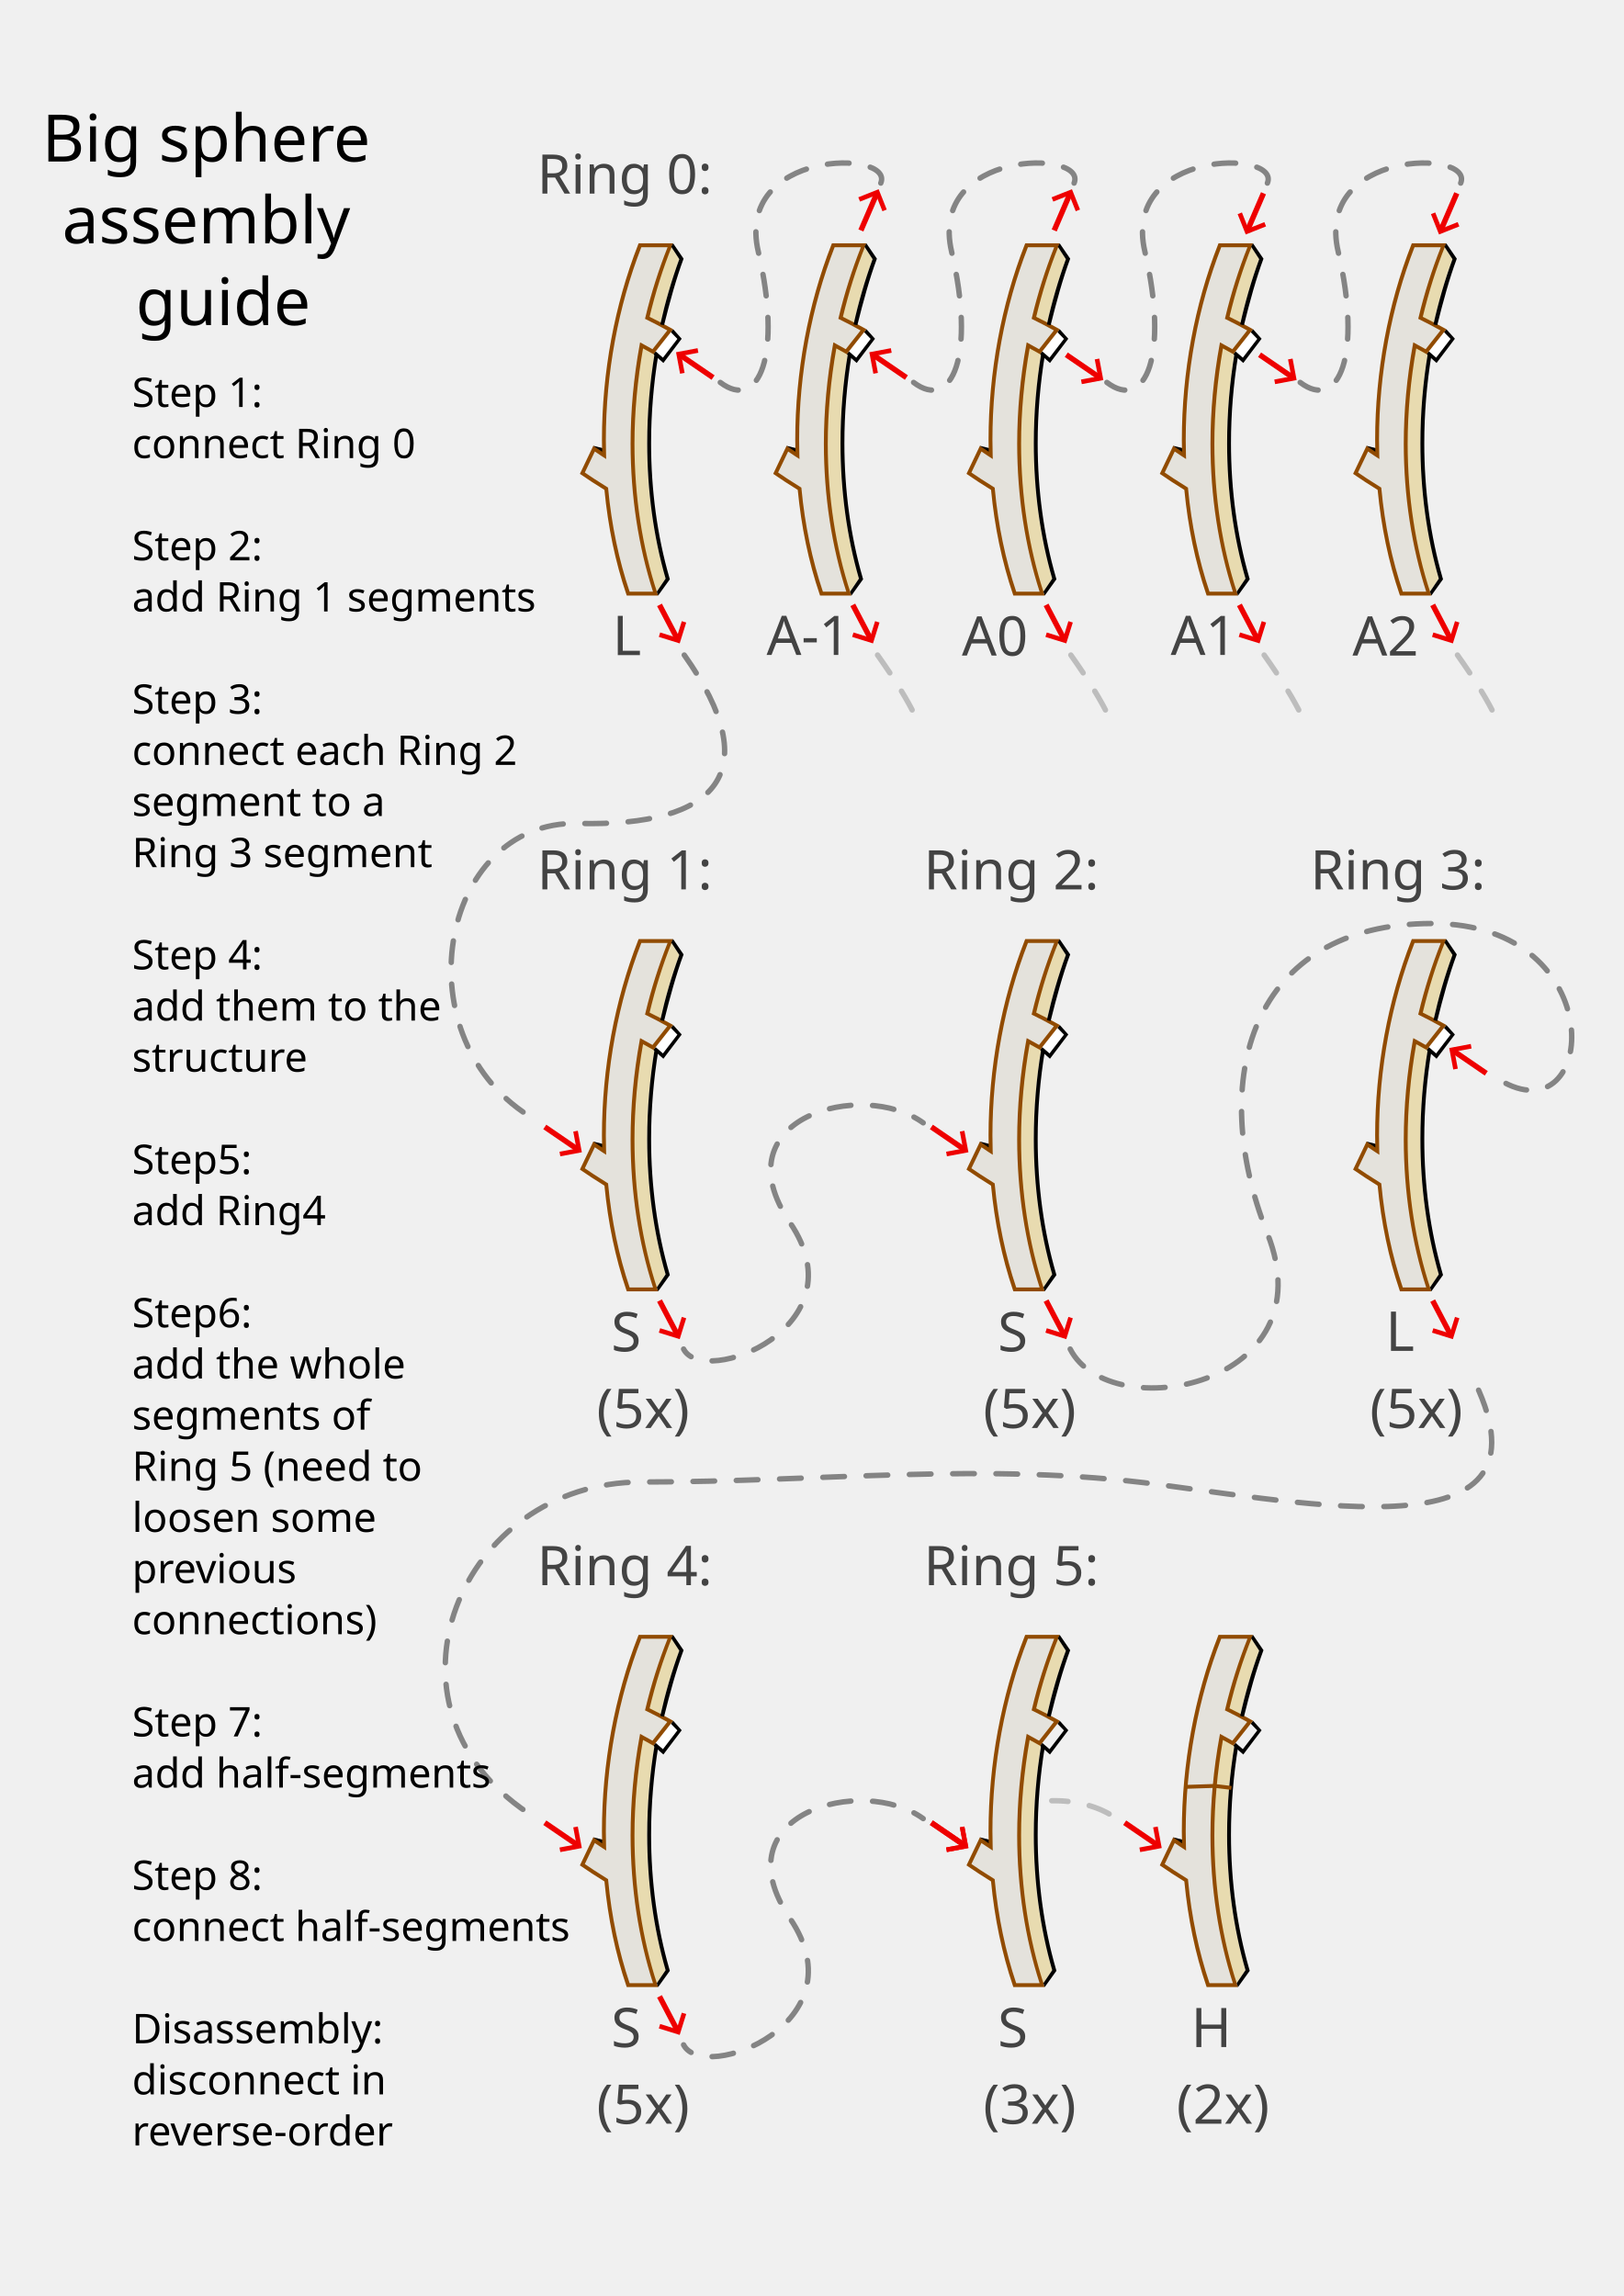
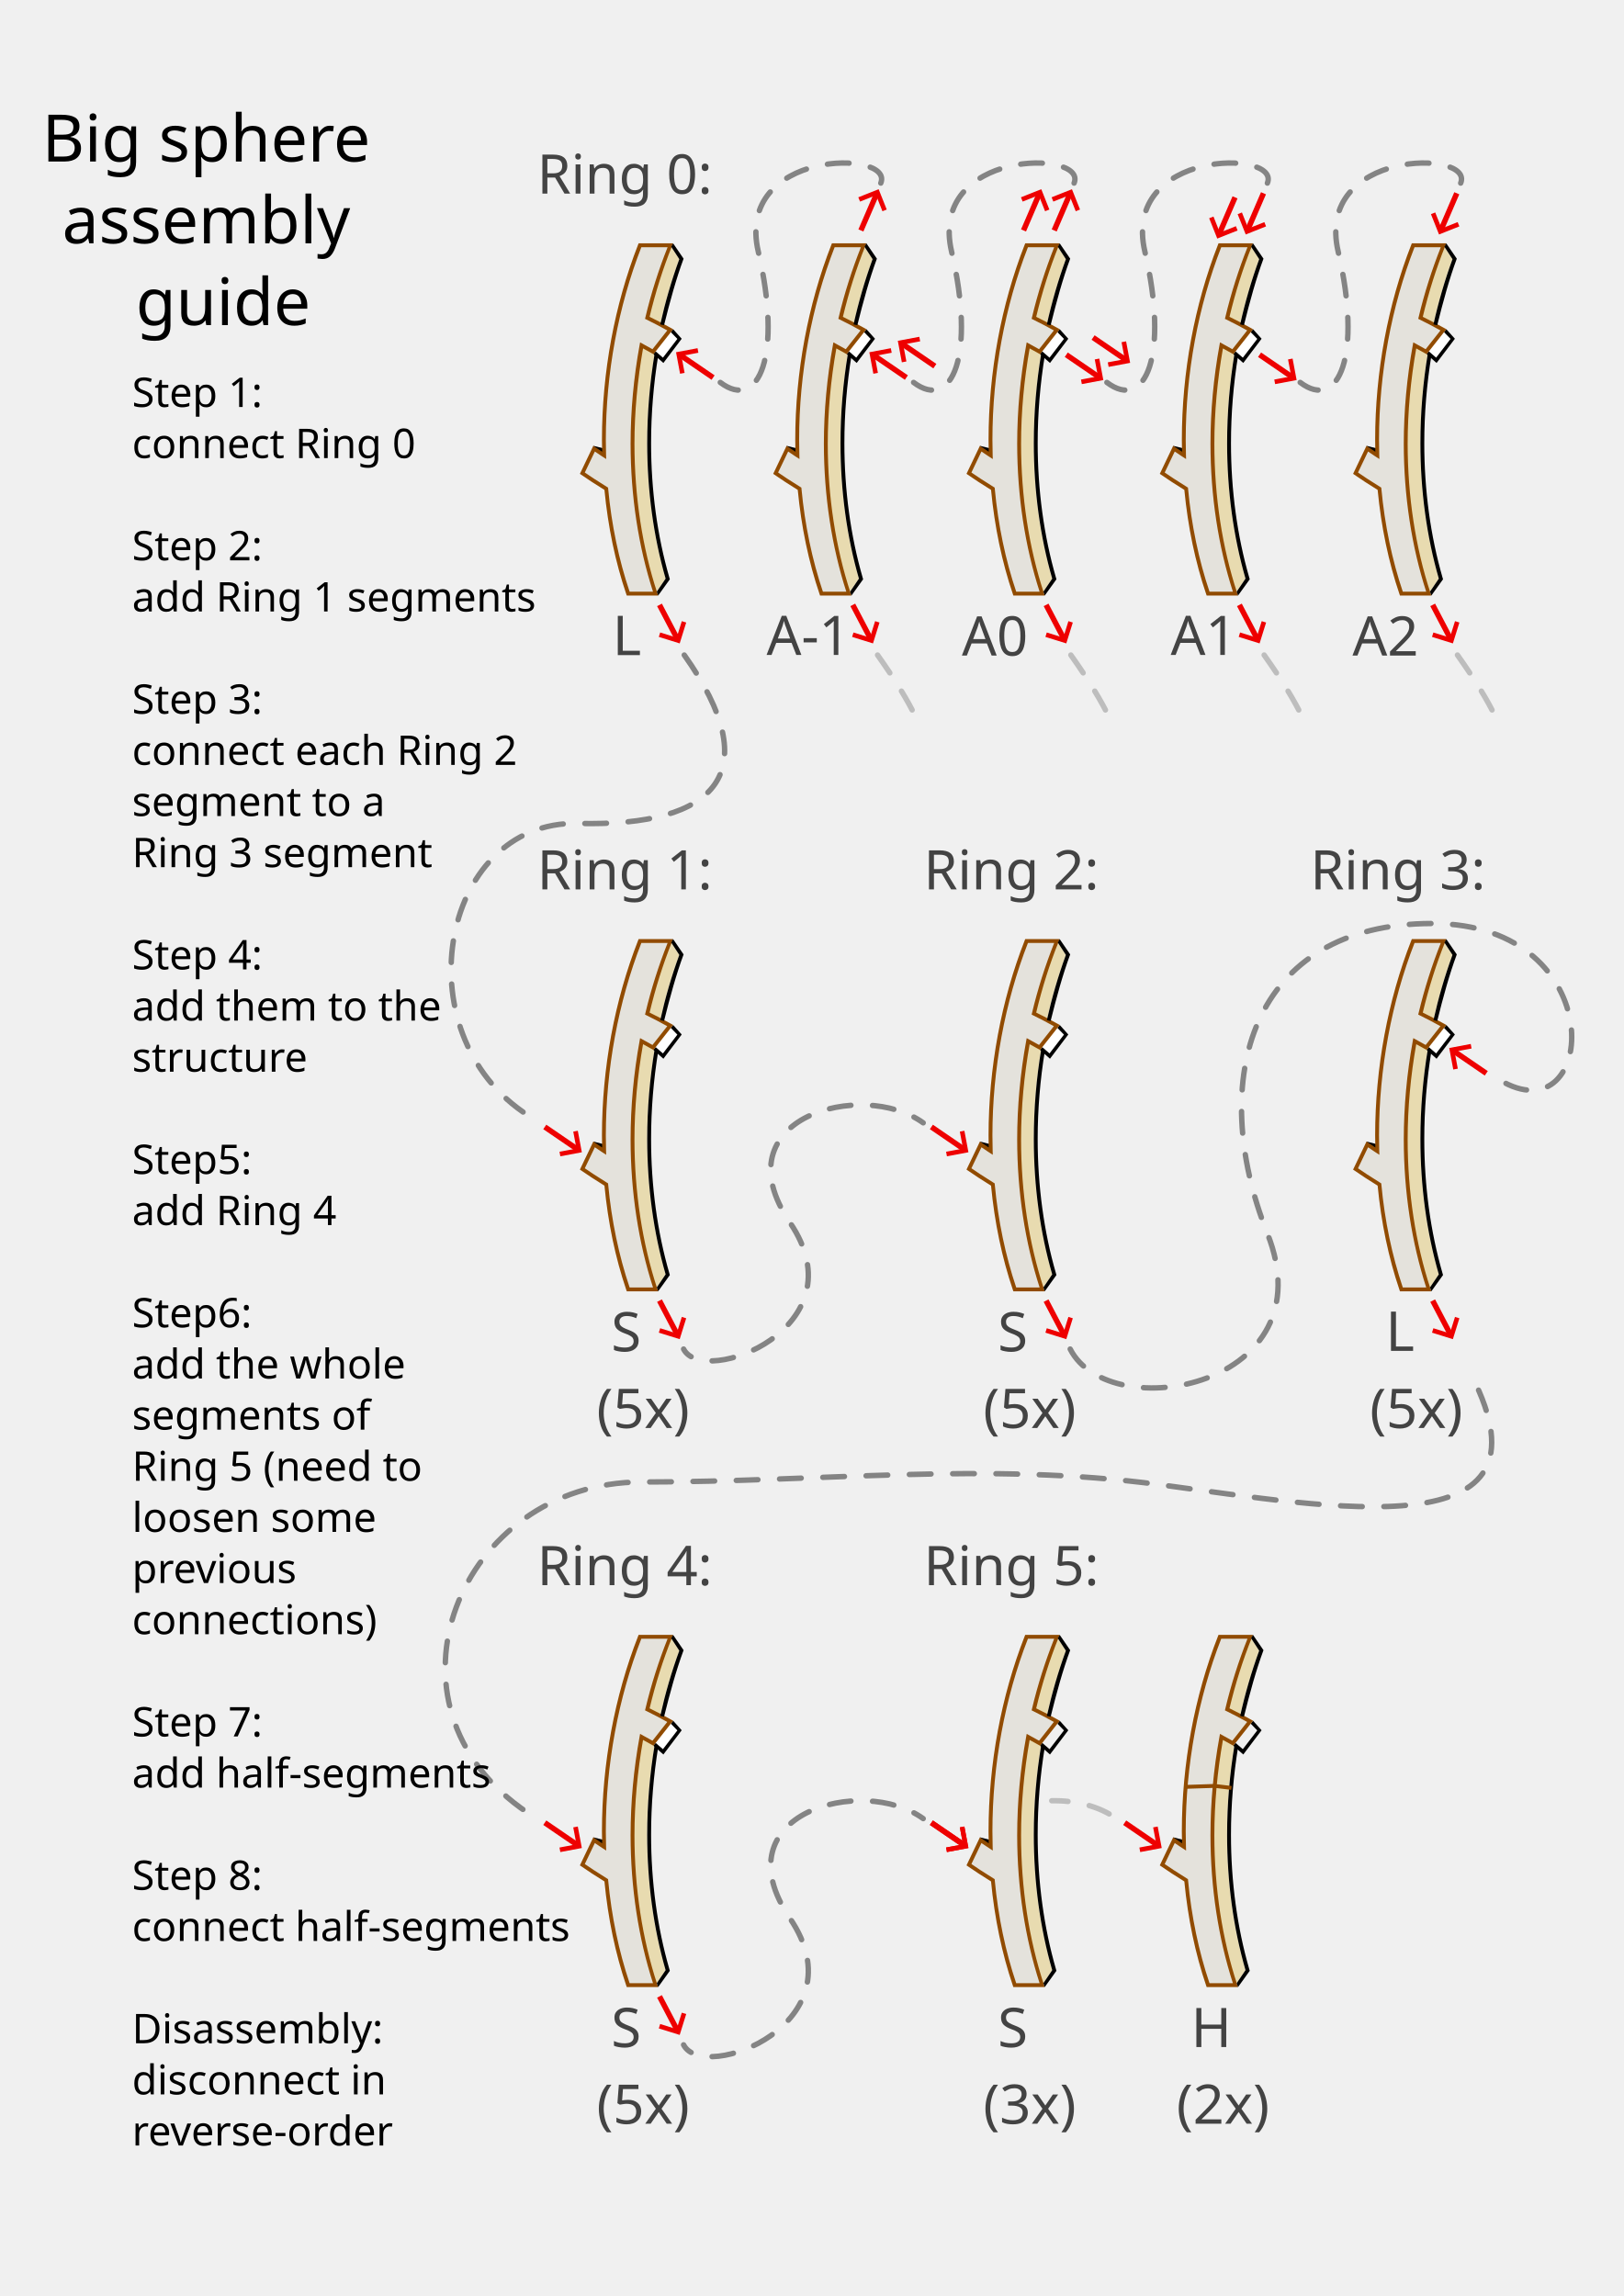
<svg xmlns="http://www.w3.org/2000/svg" xmlns:xlink="http://www.w3.org/1999/xlink" width="210mm" height="297mm" viewBox="0 0 210 297" version="1.1" id="svg5">
  <defs id="defs2">
    <marker style="overflow:visible" id="Arrow1" refX="0" refY="0" orient="auto-start-reverse" markerWidth="2.422" markerHeight="4" viewBox="0 0 4.061 6.707" preserveAspectRatio="xMidYMid" markerUnits="userSpaceOnUse">
      <path style="fill:none;stroke:context-stroke;stroke-width:1;stroke-linecap:butt" d="M 3,-3 0,0 3,3" id="path5057" transform="rotate(180,0.125,0)" />
    </marker>
    <marker style="overflow:visible" id="Arrow1-3" refX="0" refY="0" orient="auto-start-reverse" markerWidth="2.422" markerHeight="4" viewBox="0 0 4.061 6.707" preserveAspectRatio="xMidYMid" markerUnits="userSpaceOnUse">
      <path style="fill:none;stroke:context-stroke;stroke-width:1;stroke-linecap:butt" d="M 3,-3 0,0 3,3" id="path5057-6" transform="rotate(180,0.125,0)" />
    </marker>
    <marker style="overflow:visible" id="Arrow1-2" refX="0" refY="0" orient="auto-start-reverse" markerWidth="2.422" markerHeight="4" viewBox="0 0 4.061 6.707" preserveAspectRatio="xMidYMid" markerUnits="userSpaceOnUse">
      <path style="fill:none;stroke:context-stroke;stroke-width:1;stroke-linecap:butt" d="M 3,-3 0,0 3,3" id="path5057-9" transform="rotate(180,0.125,0)" />
+     </marker>
+     <marker style="overflow:visible" id="Arrow1-35" refX="0" refY="0" orient="auto-start-reverse" markerWidth="2.422" markerHeight="4" viewBox="0 0 4.061 6.707" preserveAspectRatio="xMidYMid" markerUnits="userSpaceOnUse">
+       <path style="fill:none;stroke:context-stroke;stroke-width:1;stroke-linecap:butt" d="M 3,-3 0,0 3,3" id="path5057-62" transform="rotate(180,0.125,0)" />
    </marker>
  </defs>
  <g id="layer1" style="display:inline">
    <g id="g4687" transform="translate(24.99974,10)">
      <text xml:space="preserve" style="font-style:normal;font-variant:normal;font-weight:normal;font-stretch:normal;font-size:7.102px;font-family:'Atkinson Hyperlegible';-inkscape-font-specification:'Atkinson Hyperlegible';fill:#000000;fill-opacity:0.719;stroke:none;stroke-width:1;stroke-linejoin:miter;stroke-dasharray:none;stroke-opacity:1;paint-order:stroke fill markers;stop-color:#000000" x="54.214" y="74.744" id="text2127">
        <tspan id="tspan2125" style="font-size:7.102px;fill:#000000;fill-opacity:0.719;stroke-width:1" x="54.214" y="74.744">L</tspan>
      </text>
      <path style="fill:#000000;fill-opacity:0.719;stroke:#ee0000;stroke-width:0.7;stroke-linejoin:miter;stroke-dasharray:none;stroke-opacity:1;marker-end:url(#Arrow1);paint-order:stroke fill markers;stop-color:#000000" d="M 67.226,38.841 62.906,35.887" id="path3072" />
      <use x="0" y="0" xlink:href="#g1547" id="use4620" />
    </g>
    <text xml:space="preserve" style="font-style:normal;font-variant:normal;font-weight:normal;font-stretch:normal;font-size:7.056px;font-family:'Atkinson Hyperlegible';-inkscape-font-specification:'Atkinson Hyperlegible';fill:#000000;fill-opacity:0.719;stroke:none;stroke-width:1;stroke-linejoin:miter;stroke-dasharray:none;stroke-opacity:1;paint-order:stroke fill markers;stop-color:#000000" x="99.144" y="84.72" id="text4705">
      <tspan id="tspan4703" style="font-size:7.056px;fill:#000000;fill-opacity:0.719;stroke-width:1" x="99.144" y="84.72">A-1</tspan>
    </text>
    <path style="fill:#000000;fill-opacity:0.719;stroke:#ee0000;stroke-width:0.7;stroke-linejoin:miter;stroke-dasharray:none;stroke-opacity:1;marker-end:url(#Arrow1);paint-order:stroke fill markers;stop-color:#000000" d="M 111.342,29.807 113.412,25" id="path4707" />
    <path style="fill:#000000;fill-opacity:0.719;stroke:#ee0000;stroke-width:0.7;stroke-linejoin:miter;stroke-dasharray:none;stroke-opacity:1;marker-end:url(#Arrow1);paint-order:stroke fill markers;stop-color:#000000" d="M 117.226,48.841 112.906,45.887" id="path4711" />
    <use x="0" y="0" xlink:href="#g1547" id="use4715" transform="translate(49.99974,10)" />
    <path style="fill:none;fill-opacity:0.719;stroke:#848484;stroke-width:0.7;stroke-linecap:round;stroke-linejoin:miter;stroke-dasharray:2.8, 2.8;stroke-dashoffset:0;stroke-opacity:1;paint-order:stroke fill markers;stop-color:#000000" d="m 113.916,23.685 c 1.779,-4.358 -18.945,-4.368 -15.837,8.895 3.107,13.263 0.128,20.706 -4.921,16.889" id="path5024" />
    <path style="fill:none;fill-opacity:0.719;stroke:#848484;stroke-width:0.7;stroke-linecap:round;stroke-linejoin:miter;stroke-dasharray:2.8, 2.8;stroke-dashoffset:0;stroke-opacity:1;paint-order:stroke fill markers;stop-color:#000000" d="m 163.916,23.685 c 1.779,-4.358 -18.945,-4.368 -15.837,8.895 3.107,13.263 0.128,20.706 -4.921,16.889" id="path5242" />
    <path style="fill:none;fill-opacity:0.719;stroke:#848484;stroke-width:0.7;stroke-linecap:round;stroke-linejoin:miter;stroke-dasharray:2.8, 2.8;stroke-dashoffset:0;stroke-opacity:1;paint-order:stroke fill markers;stop-color:#000000" d="m 138.916,23.685 c 1.779,-4.358 -18.945,-4.368 -15.837,8.895 3.107,13.263 0.128,20.706 -4.921,16.889" id="path5244" />
    <path style="fill:none;fill-opacity:0.719;stroke:#848484;stroke-width:0.7;stroke-linecap:round;stroke-linejoin:miter;stroke-dasharray:2.8, 2.8;stroke-dashoffset:0;stroke-opacity:1;paint-order:stroke fill markers;stop-color:#000000" d="m 188.916,23.685 c 1.779,-4.358 -18.945,-4.368 -15.837,8.895 3.107,13.263 0.128,20.706 -4.921,16.889" id="path5246" />
    <g id="g4737" transform="translate(74.99974,10)">
      <text xml:space="preserve" style="font-style:normal;font-variant:normal;font-weight:normal;font-stretch:normal;font-size:7.056px;font-family:'Atkinson Hyperlegible';-inkscape-font-specification:'Atkinson Hyperlegible';fill:#000000;fill-opacity:0.719;stroke:none;stroke-width:1;stroke-linejoin:miter;stroke-dasharray:none;stroke-opacity:1;paint-order:stroke fill markers;stop-color:#000000" x="49.406" y="74.798" id="text4725">
        <tspan id="tspan4723" style="font-size:7.056px;fill:#000000;fill-opacity:0.719;stroke-width:1" x="49.406" y="74.798">A0</tspan>
      </text>
      <path style="fill:#000000;fill-opacity:0.719;stroke:#ee0000;stroke-width:0.7;stroke-linejoin:miter;stroke-dasharray:none;stroke-opacity:1;marker-end:url(#Arrow1);paint-order:stroke fill markers;stop-color:#000000" d="M 61.343,19.807 63.412,15" id="path4727" />
      <path style="fill:#000000;fill-opacity:0.719;stroke:#ee0000;stroke-width:0.7;stroke-linejoin:miter;stroke-dasharray:none;stroke-opacity:1;marker-end:url(#Arrow1);paint-order:stroke fill markers;stop-color:#000000" d="m 62.906,35.887 4.32,2.954" id="path4731" />
      <use x="0" y="0" xlink:href="#g1547" id="use4735" />
+       <path style="fill:#000000;fill-opacity:0.719;stroke:#ee0000;stroke-width:0.7;stroke-linejoin:miter;stroke-dasharray:none;stroke-opacity:1;marker-end:url(#Arrow1);paint-order:stroke fill markers;stop-color:#000000" d="m 66.373,33.66 4.32,2.954" id="path2" />
+       <path style="fill:#000000;fill-opacity:0.719;stroke:#ee0000;stroke-width:0.7;stroke-linejoin:miter;stroke-dasharray:none;stroke-opacity:1;marker-end:url(#Arrow1);paint-order:stroke fill markers;stop-color:#000000" d="M 45.91,37.364 41.59,34.41" id="path3" />
    </g>
    <g id="g4753" transform="translate(99.99974,10)">
      <text xml:space="preserve" style="font-style:normal;font-variant:normal;font-weight:normal;font-stretch:normal;font-size:7.056px;font-family:'Atkinson Hyperlegible';-inkscape-font-specification:'Atkinson Hyperlegible';fill:#000000;fill-opacity:0.719;stroke:none;stroke-width:1;stroke-linejoin:miter;stroke-dasharray:none;stroke-opacity:1;paint-order:stroke fill markers;stop-color:#000000" x="51.409" y="74.72" id="text4741">
        <tspan id="tspan4739" style="font-size:7.056px;fill:#000000;fill-opacity:0.719;stroke-width:1" x="51.409" y="74.72">A1</tspan>
      </text>
      <path style="fill:#000000;fill-opacity:0.719;stroke:#ee0000;stroke-width:0.7;stroke-linejoin:miter;stroke-dasharray:none;stroke-opacity:1;marker-end:url(#Arrow1);paint-order:stroke fill markers;stop-color:#000000" d="m 63.412,15 -2.07,4.807" id="path4743" />
      <path style="fill:#000000;fill-opacity:0.719;stroke:#ee0000;stroke-width:0.7;stroke-linejoin:miter;stroke-dasharray:none;stroke-opacity:1;marker-end:url(#Arrow1);paint-order:stroke fill markers;stop-color:#000000" d="m 62.906,35.887 4.32,2.954" id="path4747" />
      <use x="0" y="0" xlink:href="#g1547" id="use4751" />
    </g>
    <g id="g4773" transform="translate(124.9997,10)">
      <text xml:space="preserve" style="font-style:normal;font-variant:normal;font-weight:normal;font-stretch:normal;font-size:7.056px;font-family:'Atkinson Hyperlegible';-inkscape-font-specification:'Atkinson Hyperlegible';fill:#000000;fill-opacity:0.719;stroke:none;stroke-width:1;stroke-linejoin:miter;stroke-dasharray:none;stroke-opacity:1;paint-order:stroke fill markers;stop-color:#000000" x="49.921" y="74.798" id="text4761">
        <tspan id="tspan4759" style="font-size:7.056px;fill:#000000;fill-opacity:0.719;stroke-width:1" x="49.921" y="74.798">A2</tspan>
      </text>
      <path style="fill:#000000;fill-opacity:0.719;stroke:#ee0000;stroke-width:0.7;stroke-linejoin:miter;stroke-dasharray:none;stroke-opacity:1;marker-end:url(#Arrow1);paint-order:stroke fill markers;stop-color:#000000" d="m 63.412,15 -2.07,4.807" id="path4763" />
      <use x="0" y="0" xlink:href="#g1547" id="use4771" />
    </g>
    <g id="g6032" transform="translate(24.99974,25)">
      <g id="g5404" transform="translate(0,75)">
        <path style="fill:#000000;fill-opacity:0.719;stroke:#ee0000;stroke-width:0.7;stroke-linejoin:miter;stroke-dasharray:none;stroke-opacity:1;marker-end:url(#Arrow1);paint-order:stroke fill markers;stop-color:#000000" d="m 45.46,45.775 4.32,2.954" id="path5400" />
        <use x="0" y="0" xlink:href="#g1547" id="use5402" />
        <text xml:space="preserve" style="font-style:normal;font-variant:normal;font-weight:normal;font-stretch:normal;font-size:7.056px;font-family:'Atkinson Hyperlegible';-inkscape-font-specification:'Atkinson Hyperlegible';fill:#000000;fill-opacity:0.719;stroke:none;stroke-width:1;stroke-linejoin:miter;stroke-dasharray:none;stroke-opacity:1;paint-order:stroke fill markers;stop-color:#000000" x="52.171" y="84.713" id="text5466">
          <tspan id="tspan5464" style="font-size:7.056px;fill:#000000;fill-opacity:0.719;stroke-width:1" x="52.171" y="84.713">(5x)</tspan>
        </text>
      </g>
      <text xml:space="preserve" style="font-style:normal;font-variant:normal;font-weight:normal;font-stretch:normal;font-size:7.056px;font-family:'Atkinson Hyperlegible';-inkscape-font-specification:'Atkinson Hyperlegible';fill:#000000;fill-opacity:0.719;stroke:none;stroke-width:1;stroke-linejoin:miter;stroke-dasharray:none;stroke-opacity:1;paint-order:stroke fill markers;stop-color:#000000" x="54.048" y="149.798" id="text4914">
        <tspan id="tspan4912" style="font-size:7.056px;fill:#000000;fill-opacity:0.719;stroke-width:1" x="54.048" y="149.798">S</tspan>
      </text>
    </g>
    <g id="g5410" transform="translate(30.10698,98.99106)">
      <text xml:space="preserve" style="font-style:normal;font-variant:normal;font-weight:normal;font-stretch:normal;font-size:7.056px;font-family:'Atkinson Hyperlegible';-inkscape-font-specification:'Atkinson Hyperlegible';fill:#000000;fill-opacity:0.719;stroke:none;stroke-width:1;stroke-linejoin:miter;stroke-dasharray:none;stroke-opacity:1;paint-order:stroke fill markers;stop-color:#000000" x="39.357" y="16.054" id="text5408">
        <tspan id="tspan5406" style="font-size:7.056px;fill:#000000;fill-opacity:0.719;stroke-width:1" x="39.357" y="16.054">Ring 1:</tspan>
      </text>
    </g>
    <use x="0" y="0" xlink:href="#g6032" id="use6058" transform="translate(49.99964)" />
    <path style="fill:none;fill-opacity:0.719;stroke:#848484;stroke-width:0.7;stroke-linecap:round;stroke-linejoin:miter;stroke-dasharray:2.8, 2.8;stroke-dashoffset:0;stroke-opacity:1;paint-order:stroke fill markers;stop-color:#000000" d="m 88.499,84.732 c 10.716,15.132 4.348,22.224 -13.719,21.784 -18.067,-0.441 -23.135,28.181 -5.552,38.332" id="path5024-7" />
    <g id="g3633" transform="translate(24.99974,9)">
      <text xml:space="preserve" style="font-style:normal;font-variant:normal;font-weight:normal;font-stretch:normal;font-size:7.056px;font-family:'Atkinson Hyperlegible';-inkscape-font-specification:'Atkinson Hyperlegible';fill:#000000;fill-opacity:0.719;stroke:none;stroke-width:1;stroke-linejoin:miter;stroke-dasharray:none;stroke-opacity:1;paint-order:stroke fill markers;stop-color:#000000" x="44.464" y="16.045" id="text1603">
        <tspan id="tspan1601" style="font-size:7.056px;fill:#000000;fill-opacity:0.719;stroke-width:1" x="44.464" y="16.045">Ring 0:</tspan>
      </text>
    </g>
    <path style="fill:none;fill-opacity:0.719;stroke:#848484;stroke-width:0.7;stroke-linecap:round;stroke-linejoin:miter;stroke-dasharray:2.8, 2.8;stroke-dashoffset:1.4;stroke-opacity:1;paint-order:stroke fill markers;stop-color:#000000" d="m 88.412,174.508 c 2.559,5.02 22.962,-2.771 13.766,-16.346 -9.197,-13.575 9.342,-18.622 17.224,-12.917" id="path6066" />
    <g id="g6124" transform="translate(80.10698,98.99106)">
      <text xml:space="preserve" style="font-style:normal;font-variant:normal;font-weight:normal;font-stretch:normal;font-size:7.056px;font-family:'Atkinson Hyperlegible';-inkscape-font-specification:'Atkinson Hyperlegible';fill:#000000;fill-opacity:0.719;stroke:none;stroke-width:1;stroke-linejoin:miter;stroke-dasharray:none;stroke-opacity:1;paint-order:stroke fill markers;stop-color:#000000" x="39.357" y="16.054" id="text6122">
        <tspan id="tspan6120" style="font-size:7.056px;fill:#000000;fill-opacity:0.719;stroke-width:1" x="39.357" y="16.054">Ring 2:</tspan>
      </text>
    </g>
    <g id="g6136" transform="translate(130.107,98.99106)">
      <text xml:space="preserve" style="font-style:normal;font-variant:normal;font-weight:normal;font-stretch:normal;font-size:7.056px;font-family:'Atkinson Hyperlegible';-inkscape-font-specification:'Atkinson Hyperlegible';fill:#000000;fill-opacity:0.719;stroke:none;stroke-width:1;stroke-linejoin:miter;stroke-dasharray:none;stroke-opacity:1;paint-order:stroke fill markers;stop-color:#000000" x="39.357" y="16.054" id="text6134">
        <tspan id="tspan6132" style="font-size:7.056px;fill:#000000;fill-opacity:0.719;stroke-width:1" x="39.357" y="16.054">Ring 3:</tspan>
      </text>
    </g>
    <use x="0" y="0" xlink:href="#g6149" id="use6291" style="display:inline" transform="translate(95.12597,169.7075)" />
    <path style="display:inline;fill:#000000;fill-opacity:0.719;stroke:#ee0000;stroke-width:0.7;stroke-linejoin:miter;stroke-dasharray:none;stroke-opacity:1;marker-end:url(#Arrow1-2);paint-order:stroke fill markers;stop-color:#000000" d="m 120.459,235.775 4.32,2.954" id="path6299" />
    <g id="g6423" transform="translate(74.99938,115.0004)">
      <g id="g6417" transform="translate(0,75)">
        <path style="fill:#000000;fill-opacity:0.719;stroke:#ee0000;stroke-width:0.7;stroke-linejoin:miter;stroke-dasharray:none;stroke-opacity:1;marker-end:url(#Arrow1);paint-order:stroke fill markers;stop-color:#000000" d="m 45.46,45.775 4.32,2.954" id="path6409" />
        <text xml:space="preserve" style="font-style:normal;font-variant:normal;font-weight:normal;font-stretch:normal;font-size:7.056px;font-family:'Atkinson Hyperlegible';-inkscape-font-specification:'Atkinson Hyperlegible';fill:#000000;fill-opacity:0.719;stroke:none;stroke-width:1;stroke-linejoin:miter;stroke-dasharray:none;stroke-opacity:1;paint-order:stroke fill markers;stop-color:#000000" x="52.171" y="84.713" id="text6415">
          <tspan id="tspan6413" style="font-size:7.056px;fill:#000000;fill-opacity:0.719;stroke-width:1" x="52.171" y="84.713">(3x)</tspan>
        </text>
      </g>
      <text xml:space="preserve" style="font-style:normal;font-variant:normal;font-weight:normal;font-stretch:normal;font-size:7.056px;font-family:'Atkinson Hyperlegible';-inkscape-font-specification:'Atkinson Hyperlegible';fill:#000000;fill-opacity:0.719;stroke:none;stroke-width:1;stroke-linejoin:miter;stroke-dasharray:none;stroke-opacity:1;paint-order:stroke fill markers;stop-color:#000000" x="54.048" y="149.798" id="text6421">
        <tspan id="tspan6419" style="font-size:7.056px;fill:#000000;fill-opacity:0.719;stroke-width:1" x="54.048" y="149.798">S</tspan>
      </text>
    </g>
    <use x="0" y="0" xlink:href="#g6032" id="use6455" transform="translate(-3.1871954e-4,90.00042)" />
    <g id="g6471" transform="translate(124.9994,100)">
      <text xml:space="preserve" style="font-style:normal;font-variant:normal;font-weight:normal;font-stretch:normal;font-size:7.102px;font-family:'Atkinson Hyperlegible';-inkscape-font-specification:'Atkinson Hyperlegible';fill:#000000;fill-opacity:0.719;stroke:none;stroke-width:1;stroke-linejoin:miter;stroke-dasharray:none;stroke-opacity:1;paint-order:stroke fill markers;stop-color:#000000" x="54.214" y="74.744" id="text6465">
        <tspan id="tspan6463" style="font-size:7.102px;fill:#000000;fill-opacity:0.719;stroke-width:1" x="54.214" y="74.744">L</tspan>
      </text>
      <path style="fill:#000000;fill-opacity:0.719;stroke:#ee0000;stroke-width:0.7;stroke-linejoin:miter;stroke-dasharray:none;stroke-opacity:1;marker-end:url(#Arrow1);paint-order:stroke fill markers;stop-color:#000000" d="M 67.226,38.841 62.906,35.887" id="path6467" />
      <use x="0" y="0" xlink:href="#g1547" id="use6469" />
    </g>
    <text xml:space="preserve" style="font-style:normal;font-variant:normal;font-weight:normal;font-stretch:normal;font-size:7.056px;font-family:'Atkinson Hyperlegible';-inkscape-font-specification:'Atkinson Hyperlegible';display:inline;fill:#000000;fill-opacity:0.719;stroke:none;stroke-width:1;stroke-linejoin:miter;stroke-dasharray:none;stroke-opacity:1;paint-order:stroke fill markers;stop-color:#000000" x="177.171" y="184.713" id="text5466-1">
      <tspan id="tspan5464-2" style="font-size:7.056px;fill:#000000;fill-opacity:0.719;stroke-width:1" x="177.171" y="184.713">(5x)</tspan>
    </text>
    <path style="fill:none;fill-opacity:0.719;stroke:#848484;stroke-width:0.7;stroke-linecap:round;stroke-linejoin:miter;stroke-dasharray:2.8, 2.8;stroke-dashoffset:0;stroke-opacity:1;paint-order:stroke fill markers;stop-color:#000000" d="m 138.412,174.508 c 5.159,10.12 33.404,4.894 25.501,-14.958 -7.903,-19.852 -2.182,-40.09 21.319,-40.09 23.501,0 21.435,28.01 8.653,20.196" id="path6510" />
    <path style="fill:none;fill-opacity:0.719;stroke:#bdbdbd;stroke-width:0.7;stroke-linecap:round;stroke-linejoin:miter;stroke-dasharray:2.8, 2.8;stroke-dashoffset:0;stroke-opacity:1;paint-order:stroke fill markers;stop-color:#000000" d="m 113.499,84.732 c 2.24,3.163 3.912,5.86 4.992,8.145" id="path6512" />
    <path style="fill:none;fill-opacity:0.719;stroke:#bdbdbd;stroke-width:0.7;stroke-linecap:round;stroke-linejoin:miter;stroke-dasharray:2.8, 2.8;stroke-dashoffset:0;stroke-opacity:1;paint-order:stroke fill markers;stop-color:#000000" d="m 138.499,84.732 c 2.24,3.163 3.912,5.86 4.992,8.145" id="path6514" />
    <path style="fill:none;fill-opacity:0.719;stroke:#bdbdbd;stroke-width:0.7;stroke-linecap:round;stroke-linejoin:miter;stroke-dasharray:2.8, 2.8;stroke-dashoffset:0;stroke-opacity:1;paint-order:stroke fill markers;stop-color:#000000" d="m 163.499,84.732 c 2.24,3.163 3.912,5.86 4.992,8.145" id="path6516" />
    <path style="fill:none;fill-opacity:0.719;stroke:#bdbdbd;stroke-width:0.7;stroke-linecap:round;stroke-linejoin:miter;stroke-dasharray:2.8, 2.8;stroke-dashoffset:0;stroke-opacity:1;paint-order:stroke fill markers;stop-color:#000000" d="m 188.499,84.732 c 2.24,3.163 3.912,5.86 4.992,8.145" id="path6518" />
    <use x="0" y="0" xlink:href="#g6149" id="use6520" style="display:inline" transform="translate(120.1257,169.7075)" />
    <path style="fill:none;fill-opacity:0.719;stroke:#914b00;stroke-width:0.5;stroke-linecap:square;stroke-linejoin:miter;stroke-dasharray:none;stroke-dashoffset:0;stroke-opacity:1;paint-order:stroke fill markers;stop-color:#000000" d="m 153.444,231.138 3.661,-0.121 1.92,0.23" id="path6576" />
    <g id="g7988" transform="translate(99.99938,115.0004)">
      <g id="g7982" transform="translate(0,75)">
        <path style="fill:#000000;fill-opacity:0.719;stroke:#ee0000;stroke-width:0.7;stroke-linejoin:miter;stroke-dasharray:none;stroke-opacity:1;marker-end:url(#Arrow1);paint-order:stroke fill markers;stop-color:#000000" d="m 45.46,45.775 4.32,2.954" id="path7976" />
        <text xml:space="preserve" style="font-style:normal;font-variant:normal;font-weight:normal;font-stretch:normal;font-size:7.056px;font-family:'Atkinson Hyperlegible';-inkscape-font-specification:'Atkinson Hyperlegible';fill:#000000;fill-opacity:0.719;stroke:none;stroke-width:1;stroke-linejoin:miter;stroke-dasharray:none;stroke-opacity:1;paint-order:stroke fill markers;stop-color:#000000" x="52.171" y="84.713" id="text7980">
          <tspan id="tspan7978" style="font-size:7.056px;fill:#000000;fill-opacity:0.719;stroke-width:1" x="52.171" y="84.713">(2x)</tspan>
        </text>
      </g>
      <text xml:space="preserve" style="font-style:normal;font-variant:normal;font-weight:normal;font-stretch:normal;font-size:7.056px;font-family:'Atkinson Hyperlegible';-inkscape-font-specification:'Atkinson Hyperlegible';fill:#000000;fill-opacity:0.719;stroke:none;stroke-width:1;stroke-linejoin:miter;stroke-dasharray:none;stroke-opacity:1;paint-order:stroke fill markers;stop-color:#000000" x="54.048" y="149.798" id="text7986">
        <tspan id="tspan7984" style="font-size:7.056px;fill:#000000;fill-opacity:0.719;stroke-width:1" x="54.048" y="149.798">H</tspan>
      </text>
    </g>
    <path style="fill:none;fill-opacity:0.719;stroke:#848484;stroke-width:0.7;stroke-linecap:round;stroke-linejoin:miter;stroke-dasharray:2.8, 2.8;stroke-dashoffset:3.5;stroke-opacity:1;paint-order:stroke fill markers;stop-color:#000000" d="m 190.33,177.926 c 11.551,22.658 -17.854,17.133 -40.331,14.124 -22.477,-3.009 -43.527,-0.345 -67.028,-0.345 -23.501,0 -35.47,28.872 -14.681,42.815" id="path8098" />
    <path style="fill:none;fill-opacity:0.719;stroke:#848484;stroke-width:0.7;stroke-linecap:round;stroke-linejoin:miter;stroke-dasharray:2.8, 2.8;stroke-dashoffset:1.4;stroke-opacity:1;paint-order:stroke fill markers;stop-color:#000000" d="m 88.412,264.509 c 2.559,5.02 22.962,-2.771 13.766,-16.346 -9.197,-13.575 9.342,-18.622 17.224,-12.917" id="path8100" />
    <path style="fill:#000000;fill-opacity:0;stroke:#bdbdbd;stroke-width:0.7;stroke-linecap:round;stroke-linejoin:miter;stroke-dasharray:2.8, 2.8;stroke-dashoffset:0.7;stroke-opacity:1;paint-order:stroke fill markers;stop-color:#000000" d="m 136.029,232.935 c 3.064,-0.056 6.144,0.698 8.372,2.311" id="path8102" />
    <g id="g9707" transform="translate(30.10698,188.9911)">
      <text xml:space="preserve" style="font-style:normal;font-variant:normal;font-weight:normal;font-stretch:normal;font-size:7.056px;font-family:'Atkinson Hyperlegible';-inkscape-font-specification:'Atkinson Hyperlegible';fill:#000000;fill-opacity:0.719;stroke:none;stroke-width:1;stroke-linejoin:miter;stroke-dasharray:none;stroke-opacity:1;paint-order:stroke fill markers;stop-color:#000000" x="39.357" y="16.054" id="text9705">
        <tspan id="tspan9703" style="font-size:7.056px;fill:#000000;fill-opacity:0.719;stroke-width:1" x="39.357" y="16.054">Ring 4:</tspan>
      </text>
    </g>
    <g id="g9713" transform="translate(80.10698,188.9911)">
      <text xml:space="preserve" style="font-style:normal;font-variant:normal;font-weight:normal;font-stretch:normal;font-size:7.056px;font-family:'Atkinson Hyperlegible';-inkscape-font-specification:'Atkinson Hyperlegible';fill:#000000;fill-opacity:0.719;stroke:none;stroke-width:1;stroke-linejoin:miter;stroke-dasharray:none;stroke-opacity:1;paint-order:stroke fill markers;stop-color:#000000" x="39.357" y="16.054" id="text9711">
        <tspan id="tspan9709" style="font-size:7.056px;fill:#000000;fill-opacity:0.719;stroke-width:1" x="39.357" y="16.054">Ring 5:</tspan>
      </text>
    </g>
    <text xml:space="preserve" style="font-style:normal;font-variant:normal;font-weight:normal;font-stretch:normal;font-size:8.467px;font-family:'Atkinson Hyperlegible';-inkscape-font-specification:'Atkinson Hyperlegible';text-align:center;text-anchor:middle;fill:#000000;fill-opacity:1;stroke:none;stroke-width:0.5;stroke-linecap:square;stroke-linejoin:miter;stroke-dasharray:2.8, 2.8;stroke-dashoffset:3.5;stroke-opacity:1;paint-order:stroke fill markers;stop-color:#000000" x="34.368" y="20.89" id="text426">
      <tspan id="tspan420" style="font-size:8.467px;text-align:center;text-anchor:middle;fill:#000000;fill-opacity:1;stroke:none;stroke-width:0.5" x="34.368" y="20.89">Big sphere</tspan>
      <tspan style="font-size:8.467px;text-align:center;text-anchor:middle;fill:#000000;fill-opacity:1;stroke:none;stroke-width:0.5" x="34.368" y="31.473" id="tspan422">assembly</tspan>
      <tspan style="font-size:8.467px;text-align:center;text-anchor:middle;fill:#000000;fill-opacity:1;stroke:none;stroke-width:0.5" x="34.368" y="42.056" id="tspan424">guide</tspan>
    </text>
    <text xml:space="preserve" style="font-style:normal;font-variant:normal;font-weight:normal;font-stretch:normal;font-size:5.292px;font-family:'Atkinson Hyperlegible';-inkscape-font-specification:'Atkinson Hyperlegible';text-align:start;text-anchor:start;fill:#000000;fill-opacity:1;stroke:none;stroke-width:0.5;stroke-linecap:square;stroke-linejoin:miter;stroke-dasharray:2.8, 2.8;stroke-dashoffset:3.5;stroke-opacity:1;paint-order:stroke fill markers;stop-color:#000000" x="17.079" y="52.64" id="text536">
      <tspan id="tspan530" style="font-size:5.292px;text-align:start;text-anchor:start;fill:#000000;fill-opacity:1;stroke:none;stroke-width:0.5" x="17.079" y="52.64">Step 1:</tspan>
      <tspan style="font-size:5.292px;text-align:start;text-anchor:start;fill:#000000;fill-opacity:1;stroke:none;stroke-width:0.5" x="17.079" y="59.254" id="tspan534">connect Ring 0</tspan>
      <tspan style="font-size:5.292px;text-align:start;text-anchor:start;fill:#000000;fill-opacity:1;stroke:none;stroke-width:0.5" x="17.079" y="65.869" id="tspan556" />
      <tspan style="font-size:5.292px;text-align:start;text-anchor:start;fill:#000000;fill-opacity:1;stroke:none;stroke-width:0.5" x="17.079" y="72.483" id="tspan558">Step 2:</tspan>
      <tspan style="font-size:5.292px;text-align:start;text-anchor:start;fill:#000000;fill-opacity:1;stroke:none;stroke-width:0.5" x="17.079" y="79.098" id="tspan560">add Ring 1 segments</tspan>
      <tspan style="font-size:5.292px;text-align:start;text-anchor:start;fill:#000000;fill-opacity:1;stroke:none;stroke-width:0.5" x="17.079" y="85.713" id="tspan562" />
      <tspan style="font-size:5.292px;text-align:start;text-anchor:start;fill:#000000;fill-opacity:1;stroke:none;stroke-width:0.5" x="17.079" y="92.327" id="tspan564">Step 3:</tspan>
      <tspan style="font-size:5.292px;text-align:start;text-anchor:start;fill:#000000;fill-opacity:1;stroke:none;stroke-width:0.5" x="17.079" y="98.942" id="tspan566">connect each Ring 2</tspan>
      <tspan style="font-size:5.292px;text-align:start;text-anchor:start;fill:#000000;fill-opacity:1;stroke:none;stroke-width:0.5" x="17.079" y="105.556" id="tspan568">segment to a</tspan>
      <tspan style="font-size:5.292px;text-align:start;text-anchor:start;fill:#000000;fill-opacity:1;stroke:none;stroke-width:0.5" x="17.079" y="112.171" id="tspan570">Ring 3 segment</tspan>
      <tspan style="font-size:5.292px;text-align:start;text-anchor:start;fill:#000000;fill-opacity:1;stroke:none;stroke-width:0.5" x="17.079" y="118.786" id="tspan572" />
      <tspan style="font-size:5.292px;text-align:start;text-anchor:start;fill:#000000;fill-opacity:1;stroke:none;stroke-width:0.5" x="17.079" y="125.4" id="tspan574">Step 4:</tspan>
      <tspan style="font-size:5.292px;text-align:start;text-anchor:start;fill:#000000;fill-opacity:1;stroke:none;stroke-width:0.5" x="17.079" y="132.015" id="tspan576">add them to the</tspan>
      <tspan style="font-size:5.292px;text-align:start;text-anchor:start;fill:#000000;fill-opacity:1;stroke:none;stroke-width:0.5" x="17.079" y="138.629" id="tspan578">structure</tspan>
      <tspan style="font-size:5.292px;text-align:start;text-anchor:start;fill:#000000;fill-opacity:1;stroke:none;stroke-width:0.5" x="17.079" y="145.244" id="tspan580" />
      <tspan style="font-size:5.292px;text-align:start;text-anchor:start;fill:#000000;fill-opacity:1;stroke:none;stroke-width:0.5" x="17.079" y="151.859" id="tspan582">Step5:</tspan>
-       <tspan style="font-size:5.292px;text-align:start;text-anchor:start;fill:#000000;fill-opacity:1;stroke:none;stroke-width:0.5" x="17.079" y="158.473" id="tspan584">add Ring4</tspan>
+       <tspan style="font-size:5.292px;text-align:start;text-anchor:start;fill:#000000;fill-opacity:1;stroke:none;stroke-width:0.5" x="17.079" y="158.473" id="tspan584">add Ring 4</tspan>
      <tspan style="font-size:5.292px;text-align:start;text-anchor:start;fill:#000000;fill-opacity:1;stroke:none;stroke-width:0.5" x="17.079" y="165.088" id="tspan586" />
      <tspan style="font-size:5.292px;text-align:start;text-anchor:start;fill:#000000;fill-opacity:1;stroke:none;stroke-width:0.5" x="17.079" y="171.702" id="tspan588">Step6:</tspan>
      <tspan style="font-size:5.292px;text-align:start;text-anchor:start;fill:#000000;fill-opacity:1;stroke:none;stroke-width:0.5" x="17.079" y="178.317" id="tspan592">add the whole</tspan>
      <tspan style="font-size:5.292px;text-align:start;text-anchor:start;fill:#000000;fill-opacity:1;stroke:none;stroke-width:0.5" x="17.079" y="184.931" id="tspan596">segments of</tspan>
      <tspan style="font-size:5.292px;text-align:start;text-anchor:start;fill:#000000;fill-opacity:1;stroke:none;stroke-width:0.5" x="17.079" y="191.546" id="tspan600">Ring 5 (need to</tspan>
      <tspan style="font-size:5.292px;text-align:start;text-anchor:start;fill:#000000;fill-opacity:1;stroke:none;stroke-width:0.5" x="17.079" y="198.161" id="tspan604">loosen some</tspan>
      <tspan style="font-size:5.292px;text-align:start;text-anchor:start;fill:#000000;fill-opacity:1;stroke:none;stroke-width:0.5" x="17.079" y="204.775" id="tspan606">previous</tspan>
      <tspan style="font-size:5.292px;text-align:start;text-anchor:start;fill:#000000;fill-opacity:1;stroke:none;stroke-width:0.5" x="17.079" y="211.39" id="tspan608">connections)</tspan>
      <tspan style="font-size:5.292px;text-align:start;text-anchor:start;fill:#000000;fill-opacity:1;stroke:none;stroke-width:0.5" x="17.079" y="218.004" id="tspan610" />
      <tspan style="font-size:5.292px;text-align:start;text-anchor:start;fill:#000000;fill-opacity:1;stroke:none;stroke-width:0.5" x="17.079" y="224.619" id="tspan612">Step 7:</tspan>
      <tspan style="font-size:5.292px;text-align:start;text-anchor:start;fill:#000000;fill-opacity:1;stroke:none;stroke-width:0.5" x="17.079" y="231.234" id="tspan614">add half-segments</tspan>
      <tspan style="font-size:5.292px;text-align:start;text-anchor:start;fill:#000000;fill-opacity:1;stroke:none;stroke-width:0.5" x="17.079" y="237.848" id="tspan616" />
      <tspan style="font-size:5.292px;text-align:start;text-anchor:start;fill:#000000;fill-opacity:1;stroke:none;stroke-width:0.5" x="17.079" y="244.463" id="tspan618">Step 8:</tspan>
      <tspan style="font-size:5.292px;text-align:start;text-anchor:start;fill:#000000;fill-opacity:1;stroke:none;stroke-width:0.5" x="17.079" y="251.077" id="tspan622">connect half-segments</tspan>
      <tspan style="font-size:5.292px;text-align:start;text-anchor:start;fill:#000000;fill-opacity:1;stroke:none;stroke-width:0.5" x="17.079" y="257.692" id="tspan928" />
      <tspan style="font-size:5.292px;text-align:start;text-anchor:start;fill:#000000;fill-opacity:1;stroke:none;stroke-width:0.5" x="17.079" y="264.307" id="tspan930">Disassembly:</tspan>
      <tspan style="font-size:5.292px;text-align:start;text-anchor:start;fill:#000000;fill-opacity:1;stroke:none;stroke-width:0.5" x="17.079" y="270.921" id="tspan934">disconnect in</tspan>
      <tspan style="font-size:5.292px;text-align:start;text-anchor:start;fill:#000000;fill-opacity:1;stroke:none;stroke-width:0.5" x="17.079" y="277.536" id="tspan938">reverse-order</tspan>
    </text>
+     <path style="display:inline;fill:#000000;fill-opacity:0.719;stroke:#ee0000;stroke-width:0.7;stroke-linejoin:miter;stroke-dasharray:none;stroke-opacity:1;marker-end:url(#Arrow1-35);paint-order:stroke fill markers;stop-color:#000000" d="M 132.377,29.807 134.447,25" id="path4727-9" />
+     <path style="display:inline;fill:#000000;fill-opacity:0.719;stroke:#ee0000;stroke-width:0.7;stroke-linejoin:miter;stroke-dasharray:none;stroke-opacity:1;marker-end:url(#Arrow1-35);paint-order:stroke fill markers;stop-color:#000000" d="m 159.73,25.529 -2.07,4.807" id="path1" />
  </g>
  <g id="layer2" style="display:none">
    <g id="g1547" transform="translate(20.12695,-20.29295)">
      <path style="fill:#ffffff;fill-opacity:1;stroke-width:0.5;stroke-linecap:square;stroke-dasharray:2.8, 2.8;stroke-dashoffset:3.5;paint-order:stroke fill markers;stop-color:#000000" d="m 41.557,52.954 1.172,1.211 -2.103,2.626 -1.3,-1.004 z" id="path552" />
      <g id="g6149">
        <path id="path458" style="fill:#e8dbb0;fill-opacity:1;stroke:none;stroke-width:0.1;stroke-linejoin:round;paint-order:stroke fill markers;stop-color:#000000" d="m 41.557,42.019 c -1.202,2.98 -2.197,6.126 -2.969,9.381 0.561,0.274 1.121,0.559 1.679,0.854 0.644,-2.893 1.466,-5.72 2.461,-8.438 z m -3.713,12.948 c -0.768,4.192 -1.159,8.476 -1.164,12.728 0.006,6.86 1.02,13.487 2.966,19.388 l 1.314,-1.942 c -1.568,-5.426 -2.381,-11.387 -2.38,-17.526 3.92e-4,-3.909 0.33,-7.829 0.97,-11.667 z" />
        <path id="path234" style="fill:#e4e2dc;fill-opacity:1;stroke:none;stroke-width:0.1;stroke-linejoin:round;paint-order:stroke fill markers;stop-color:#000000" d="m 37.64,42.019 c -3.041,7.744 -4.659,16.467 -4.664,25.146 9.34e-4,0.68 0.012,1.359 0.033,2.036 -0.046,-0.03 -0.093,-0.061 -0.14,-0.091 -0.391,-0.257 -0.778,-0.517 -1.161,-0.781 l -1.516,3.173 c 0.443,0.306 0.891,0.609 1.344,0.906 0.575,0.377 1.156,0.746 1.743,1.107 0.449,4.796 1.407,9.378 2.835,13.567 h 3.533 c -1.947,-5.901 -2.96,-12.528 -2.966,-19.388 0.005,-4.251 0.397,-8.536 1.164,-12.728 l 1.481,0.821 2.232,-2.833 c -0.985,-0.551 -1.976,-1.07 -2.969,-1.554 0.771,-3.255 1.767,-6.401 2.969,-9.381 z" />
        <path id="path613" style="fill:#000000;fill-opacity:1;stroke:none;stroke-width:0.5;stroke-linejoin:round;stroke-dasharray:none;stroke-opacity:1;paint-order:stroke fill markers;stop-color:#000000" d="m 31.607,67.959 0.521,0.657 0.78,0.214 -0.013,-0.546 z" />
        <path id="path602" style="color:#000000;fill:#000000;-inkscape-stroke:none;paint-order:stroke fill markers" d="m 41.935,52.879 -0.301,0.381 0.846,0.869 -1.867,2.431 -0.939,-0.814 -0.287,0.363 v 5.17e-4 l 1.285,1.136 2.369,-3.134 z" />
        <path style="color:#000000;fill:#914b00;-inkscape-stroke:none;paint-order:stroke fill markers" d="m 37.469,41.77 -0.062,0.158 c -3.053,7.775 -4.674,16.528 -4.68,25.238 7.18e-4,0.523 0.011,1.044 0.023,1.564 -0.302,-0.201 -0.603,-0.403 -0.9,-0.607 l -0.242,-0.164 -1.734,3.627 0.176,0.121 c 0.445,0.308 0.895,0.611 1.35,0.91 0.544,0.357 1.096,0.705 1.65,1.047 0.456,4.768 1.406,9.327 2.828,13.5 l 0.059,0.168 h 4.057 L 39.883,87.004 c -1.937,-5.872 -2.947,-12.473 -2.953,-19.309 0.005,-4.118 0.388,-8.266 1.111,-12.332 l 1.348,0.746 2.547,-3.23 -0.256,-0.143 c -0.926,-0.518 -1.858,-1.002 -2.791,-1.461 0.762,-3.176 1.727,-6.252 2.9,-9.162 l 0.139,-0.344 z m 0.352,0.5 h 3.396 c -1.148,2.894 -2.125,5.925 -2.871,9.072 l -0.047,0.195 0.18,0.088 c 0.901,0.44 1.8,0.915 2.695,1.41 l -1.914,2.43 -1.6,-0.885 -0.062,0.342 c -0.77,4.207 -1.163,8.505 -1.168,12.771 v 0.002 c 0.006,6.764 1.011,13.287 2.9,19.137 h -3.027 c -1.391,-4.125 -2.334,-8.624 -2.775,-13.34 l -0.012,-0.125 -0.105,-0.064 c -0.584,-0.359 -1.163,-0.728 -1.736,-1.104 h -0.002 C 31.28,71.942 30.894,71.678 30.51,71.414 l 1.299,-2.715 c 0.306,0.208 0.611,0.417 0.922,0.621 h 0.002 c 0.047,0.031 0.092,0.06 0.139,0.09 l 0.402,0.262 -0.016,-0.479 c -0.021,-0.674 -0.03,-1.349 -0.031,-2.027 0.005,-8.591 1.604,-17.223 4.594,-24.896 z" id="path1172" />
        <path id="path1512" style="color:#000000;fill:#000000;fill-opacity:1;-inkscape-stroke:none;paint-order:stroke fill markers" d="m 41.928,41.77 -0.239,0.452 1.04,1.595 c -0.995,2.718 -1.817,5.545 -2.461,8.438 l 0.488,0.109 c 0.76,-3.06 1.573,-6.04 2.53,-8.611 z m -2.377,14.178 c -0.64,3.838 -0.97,7.758 -0.97,11.667 -6.15e-4,6.139 0.812,12.1 2.38,17.526 l -1.137,1.681 0.169,0.511 1.514,-2.106 -0.065,-0.224 C 39.887,79.626 39.08,73.71 39.08,67.615 39.081,63.795 39.397,59.962 40.013,56.209 Z" />
      </g>
      <path style="display:inline;fill:#000000;fill-opacity:0.719;stroke:#ee0000;stroke-width:0.7;stroke-linejoin:miter;stroke-dasharray:none;stroke-opacity:1;marker-end:url(#Arrow1-3);paint-order:stroke fill markers;stop-color:#000000" d="m 40.168,88.538 2.348,4.477" id="path3004" />
    </g>
  </g>
</svg>
